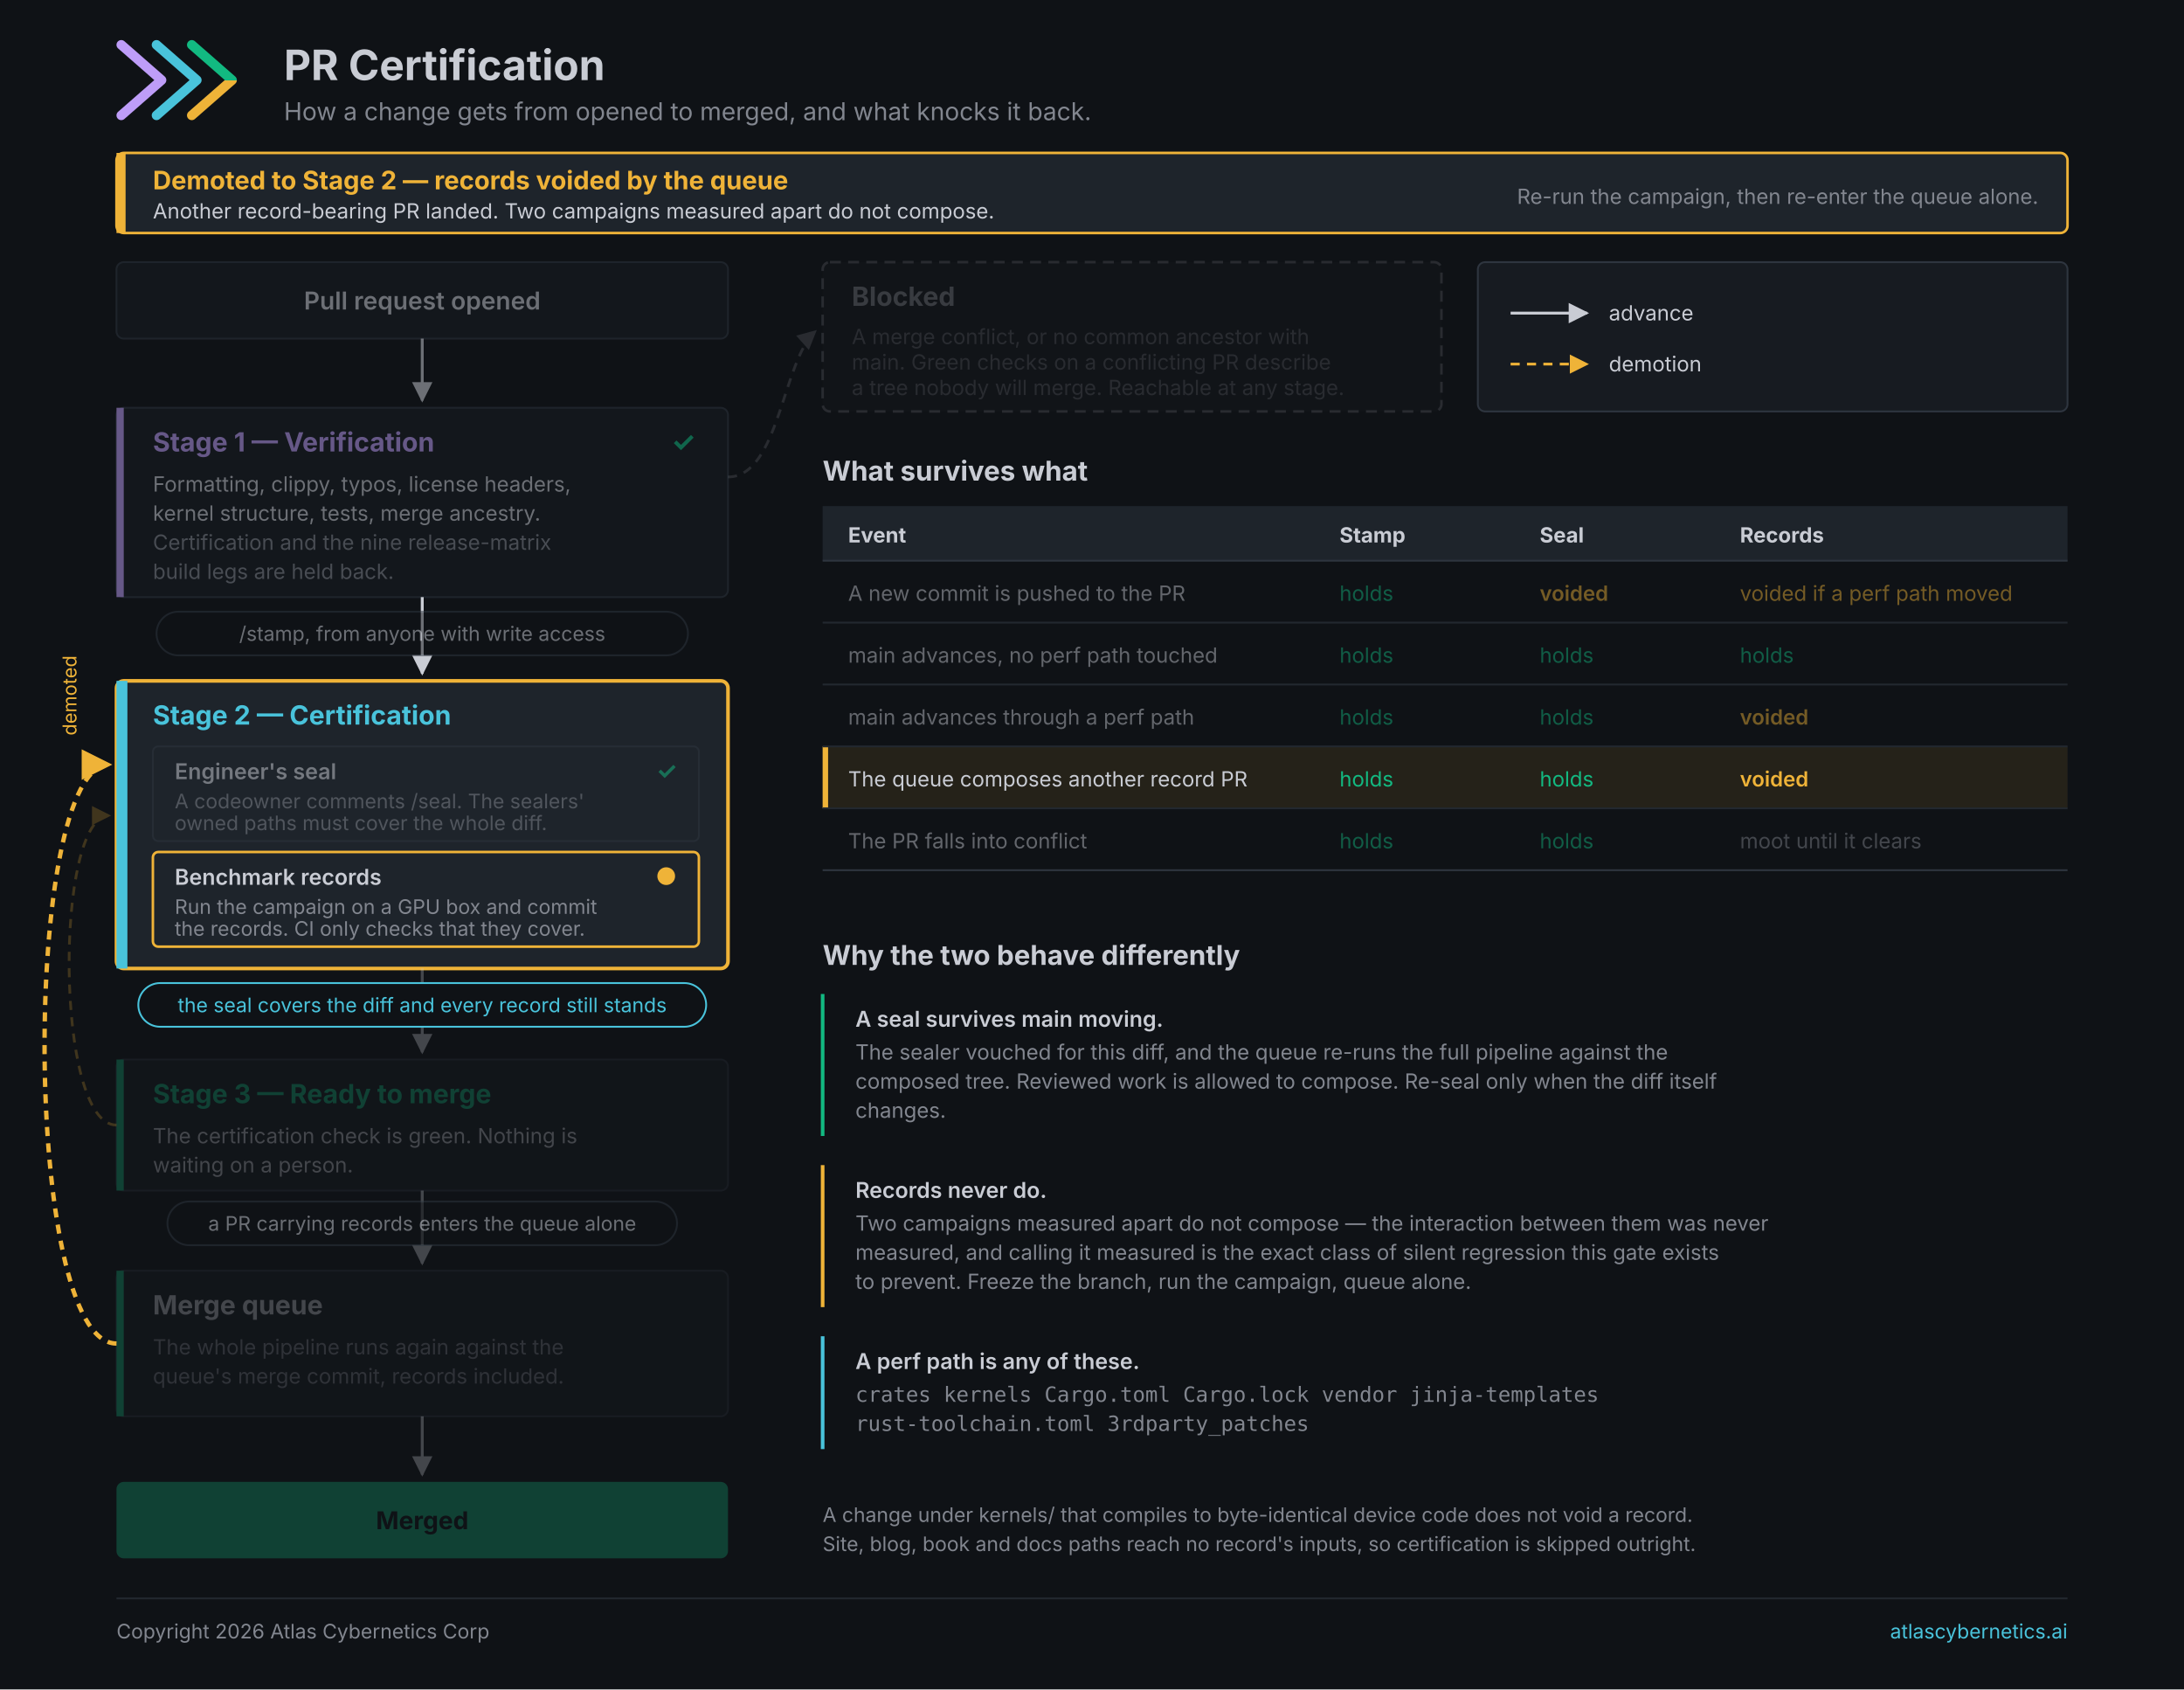
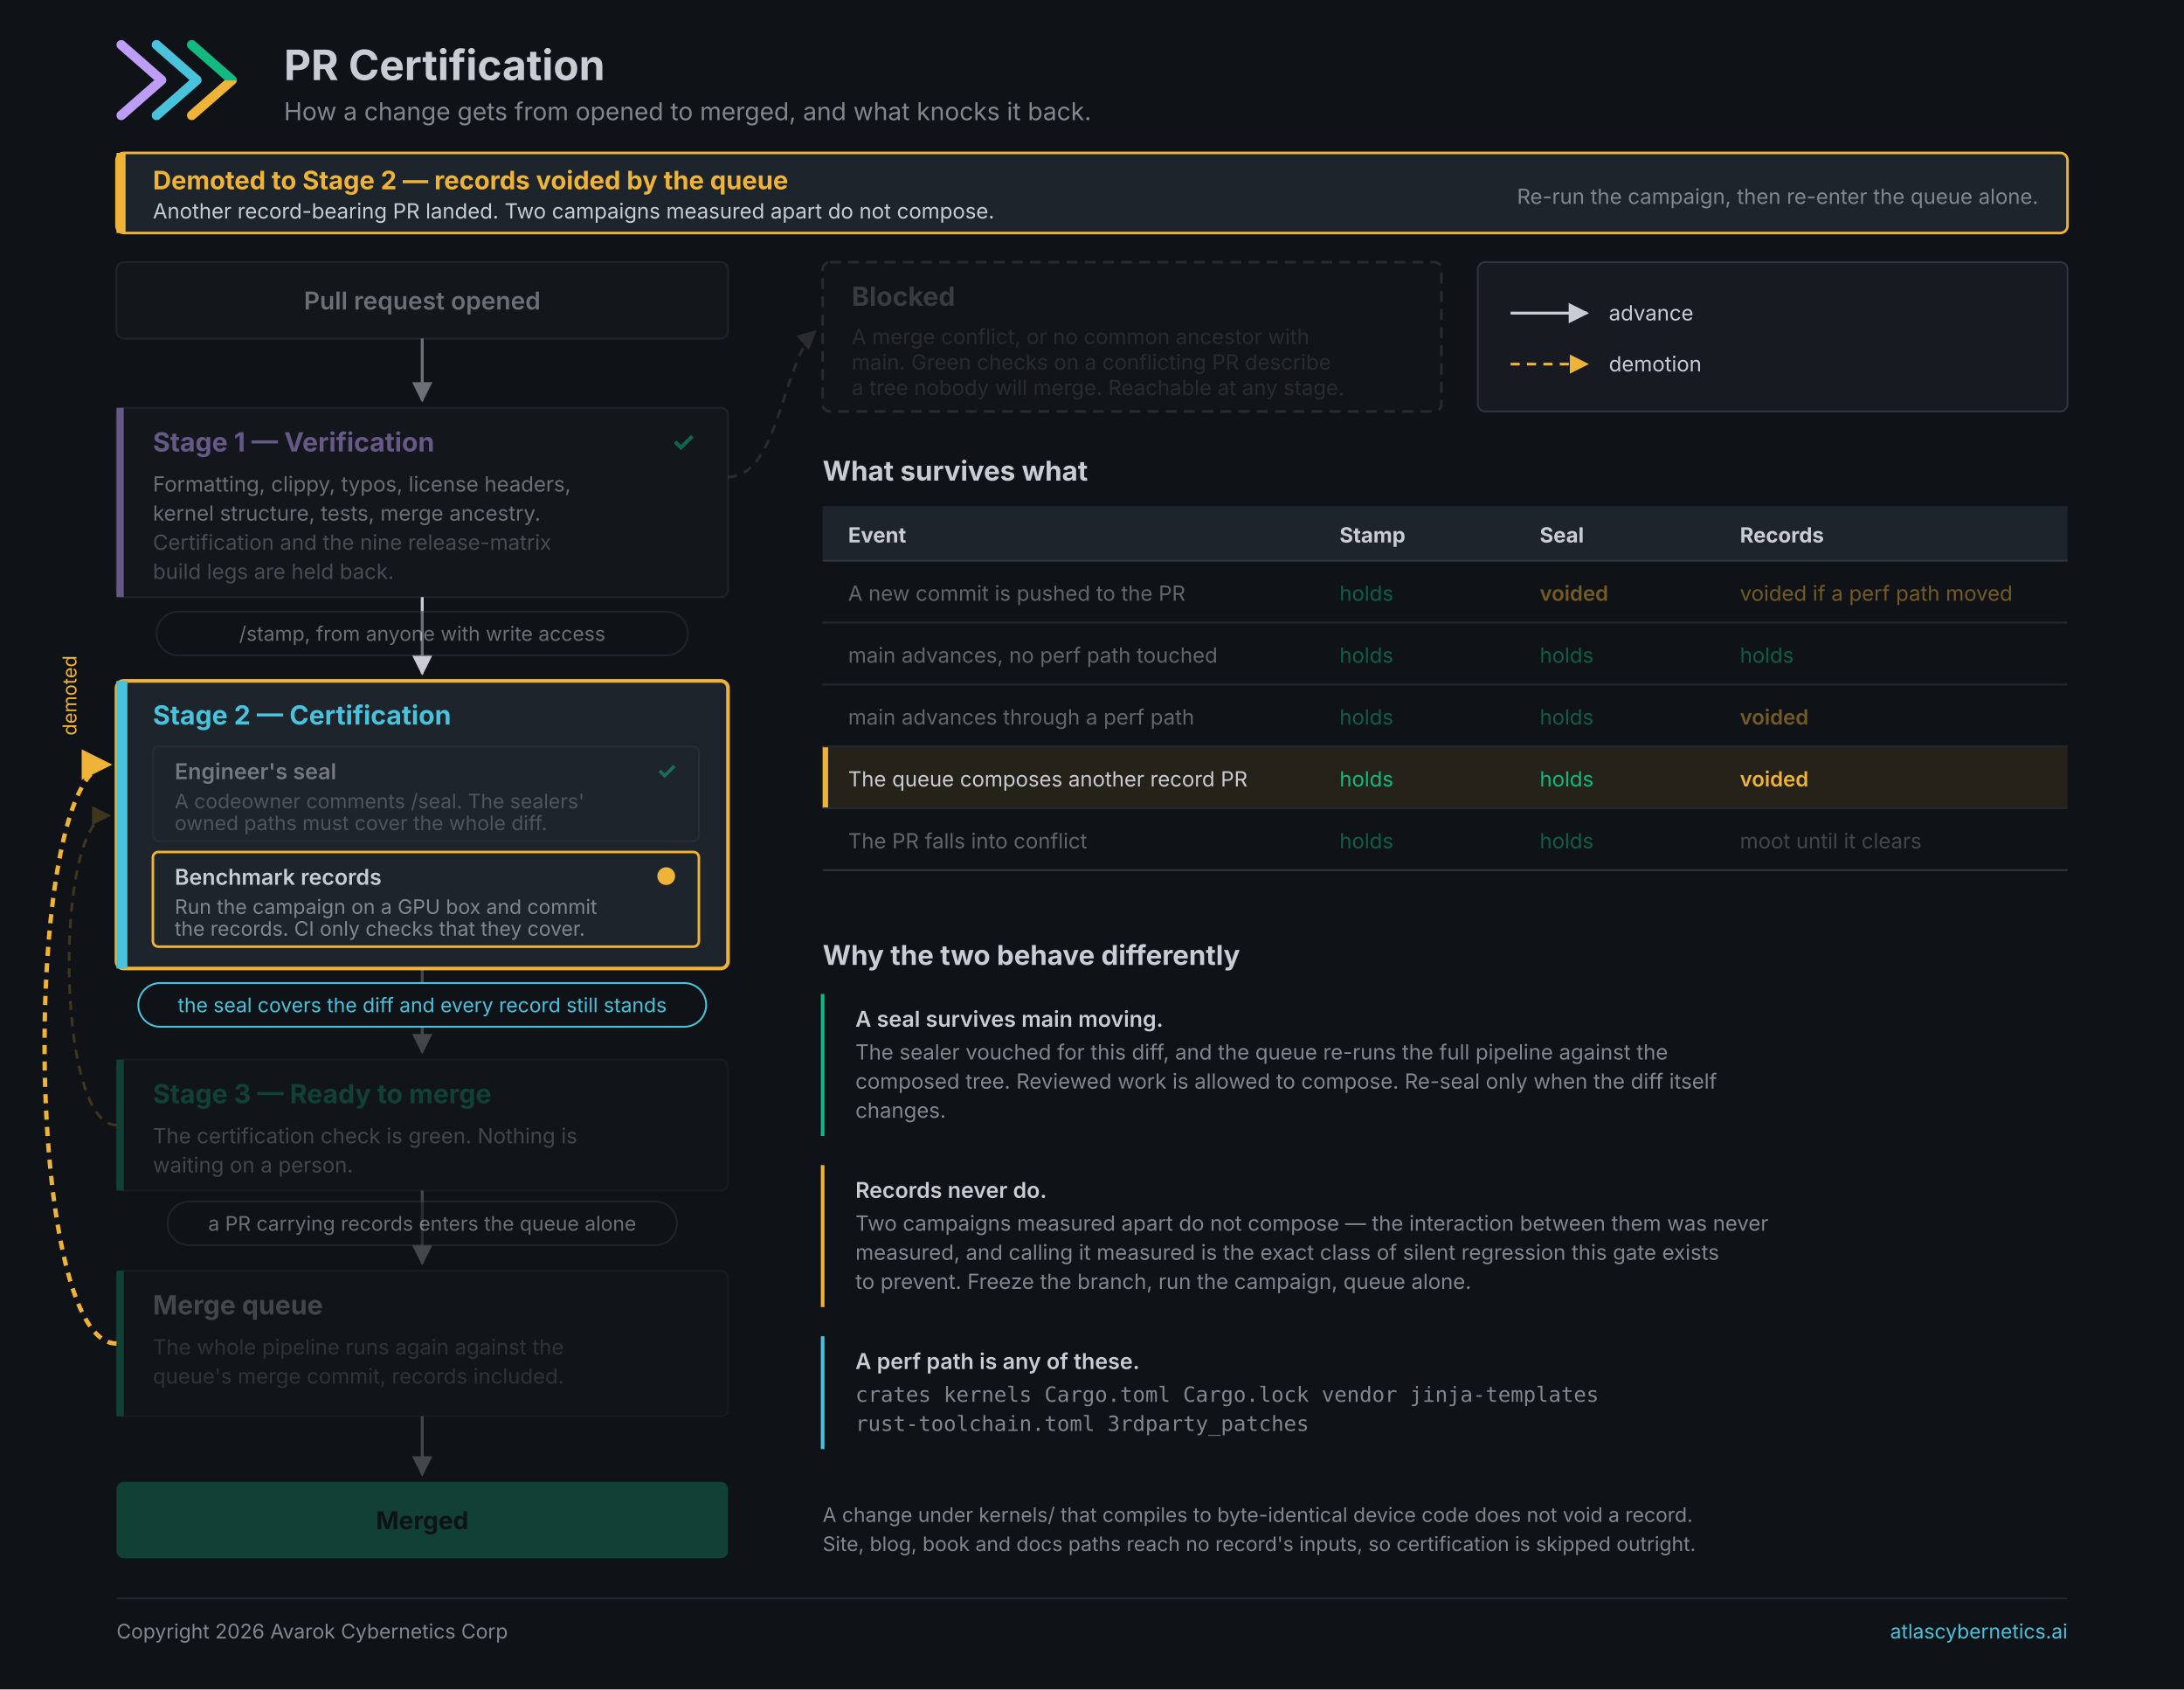
- <svg xmlns="http://www.w3.org/2000/svg" xmlns:xlink="http://www.w3.org/1999/xlink" viewBox="0 0 1200 928" width="1200" height="928" font-family="Inter, ui-sans-serif, system-ui, Segoe UI, Helvetica, Arial, sans-serif" role="img" aria-label="Atlas PR Certification — Demoted to Stage 2 — records voided by the queue">
+ <svg xmlns="http://www.w3.org/2000/svg" xmlns:xlink="http://www.w3.org/1999/xlink" viewBox="0 0 1200 928" width="1200" height="928" font-family="Inter, ui-sans-serif, system-ui, Segoe UI, Helvetica, Arial, sans-serif" role="img" aria-label="Avarok PR Certification — Demoted to Stage 2 — records voided by the queue">
  <defs>
-     <linearGradient id="atlasGoldCut" x1="0" y1="0" x2="0" y2="1">
+     <linearGradient id="avarokGoldCut" x1="0" y1="0" x2="0" y2="1">
      <stop offset="0.5" stop-color="#12B981" />
      <stop offset="0.5" stop-color="#EFB338" />
    </linearGradient>
    <marker id="tipInk" viewBox="0 0 10 10" refX="9" refY="5" markerWidth="7" markerHeight="7" orient="auto-start-reverse">
      <path d="M 0 0 L 10 5 L 0 10 z" fill="#C9CCD4" />
    </marker>
    <marker id="tipGold" viewBox="0 0 10 10" refX="9" refY="5" markerWidth="7" markerHeight="7" orient="auto-start-reverse">
      <path d="M 0 0 L 10 5 L 0 10 z" fill="#EFB338" />
    </marker>
    <marker id="tipMuted" viewBox="0 0 10 10" refX="9" refY="5" markerWidth="7" markerHeight="7" orient="auto-start-reverse">
      <path d="M 0 0 L 10 5 L 0 10 z" fill="#82868F" />
    </marker>
    <marker id="tipAccent" viewBox="0 0 10 10" refX="9" refY="5" markerWidth="7" markerHeight="7" orient="auto-start-reverse">
      <path d="M 0 0 L 10 5 L 0 10 z" fill="#EFB338" />
    </marker>
  </defs>
  <rect width="1200" height="928" fill="#0F1216" />
  <g transform="translate(64 22) scale(0.06918)">
    <g fill="none" stroke-width="76" stroke-linecap="round" stroke-linejoin="round">
      <path d="M38 38L358 318L38 598" stroke="#BE9DF8" />
      <path d="M318 38L638 318L318 598" stroke="#49C3DB" />
-       <path d="M598 38L918 318L598 598" stroke="url(#atlasGoldCut)" />
+       <path d="M598 38L918 318L598 598" stroke="url(#avarokGoldCut)" />
    </g>
  </g>
  <text x="156" y="44" font-size="23" fill="#C9CCD4" font-weight="650">PR Certification</text>
  <text x="156" y="66" font-size="13.5" fill="#82868F">How a change gets from opened to merged, and what knocks it back.</text>
  <rect x="64" y="84" width="1072" height="44" rx="4" fill="#1E242B" stroke="#EFB338" stroke-width="1.4" />
  <rect x="64" y="84" width="5" height="44" fill="#EFB338" />
  <text x="84" y="104" font-size="14" fill="#EFB338" font-weight="650">Demoted to Stage 2 — records voided by the queue</text>
  <text x="84" y="120" font-size="11.5" fill="#C9CCD4">Another record-bearing PR landed. Two campaigns measured apart do not compose.</text>
  <text x="1120" y="112" font-size="11.5" fill="#82868F" text-anchor="end">Re-run the campaign, then re-enter the queue alone.</text>
  <g opacity="0.5">
    <rect x="64" y="144" width="336" height="42" rx="4" fill="#171B21" stroke="#2E353F" stroke-width="1" />
    <text x="232" y="170" font-size="13.5" fill="#C9CCD4" font-weight="600" text-anchor="middle">Pull request opened</text>
  </g>
  <path d="M 232 186 L 232 220" stroke="#C9CCD4" stroke-width="1.6" fill="none" marker-end="url(#tipInk)" opacity="0.5" />
  <g opacity="0.5">
    <rect x="64" y="224" width="336" height="104" rx="4" fill="#171B21" stroke="#2E353F" stroke-width="1.0" />
    <rect x="64" y="224" width="4" height="104" fill="#BE9DF8" />
    <text x="84" y="248" font-size="14.5" fill="#BE9DF8" font-weight="650">Stage 1 — Verification</text>
    <text x="84" y="270" font-size="11.5" fill="#C9CCD4">Formatting, clippy, typos, license headers,</text>
    <text x="84" y="286" font-size="11.5" fill="#C9CCD4">kernel structure, tests, merge ancestry.</text>
    <text x="84" y="302" font-size="11.5" fill="#82868F">Certification and the nine release-matrix</text>
    <text x="84" y="318" font-size="11.5" fill="#82868F">build legs are held back.</text>
    <text x="382" y="248" font-size="15" fill="#12B981" font-weight="650" text-anchor="end">✓</text>
  </g>
  <path d="M 232 328 L 232 370" stroke="#C9CCD4" stroke-width="1.6" fill="none" marker-end="url(#tipInk)" opacity="1" />
  <g opacity="0.5">
    <rect x="86.0" y="336" width="292" height="24" rx="12" fill="#0F1216" stroke="#2E353F" stroke-width="1" />
    <text x="232" y="352" font-size="11" fill="#C9CCD4" text-anchor="middle">/stamp, from anyone with write access</text>
  </g>
  <g opacity="1">
    <rect x="64" y="374" width="336" height="158" rx="4" fill="#1E242B" stroke="#EFB338" stroke-width="2.0" />
    <rect x="64" y="374" width="6" height="158" fill="#49C3DB" />
    <text x="84" y="398" font-size="14.5" fill="#49C3DB" font-weight="650">Stage 2 — Certification</text>
  </g>
  <g opacity="0.5">
    <rect x="84" y="410" width="300" height="52" rx="3" fill="#1E242B" stroke="#2E353F" stroke-width="1" />
    <text x="96" y="428" font-size="12" fill="#C9CCD4" font-weight="600">Engineer's seal</text>
    <text x="96" y="444" font-size="11" fill="#82868F">A codeowner comments /seal. The sealers'</text>
    <text x="96" y="456" font-size="11" fill="#82868F">owned paths must cover the whole diff.</text>
    <text x="372" y="428" font-size="13" fill="#12B981" font-weight="650" text-anchor="end">✓</text>
  </g>
  <g opacity="1">
    <rect x="84" y="468" width="300" height="52" rx="3" fill="#1E242B" stroke="#EFB338" stroke-width="1.4" />
    <text x="96" y="486" font-size="12" fill="#C9CCD4" font-weight="600">Benchmark records</text>
    <text x="96" y="502" font-size="11" fill="#82868F">Run the campaign on a GPU box and commit</text>
    <text x="96" y="514" font-size="11" fill="#82868F">the records. CI only checks that they cover.</text>
    <text x="372" y="486" font-size="13" fill="#EFB338" font-weight="650" text-anchor="end">●</text>
  </g>
  <path d="M 232 532 L 232 578" stroke="#C9CCD4" stroke-width="1.6" fill="none" marker-end="url(#tipInk)" opacity="0.28" />
  <g opacity="1">
    <rect x="76.0" y="540" width="312" height="24" rx="12" fill="#0F1216" stroke="#49C3DB" stroke-width="1" />
    <text x="232" y="556" font-size="11" fill="#49C3DB" text-anchor="middle">the seal covers the diff and every record still stands</text>
  </g>
  <g opacity="0.28">
    <rect x="64" y="582" width="336" height="72" rx="4" fill="#171B21" stroke="#2E353F" stroke-width="1.0" />
    <rect x="64" y="582" width="4" height="72" fill="#12B981" />
    <text x="84" y="606" font-size="14.5" fill="#12B981" font-weight="650">Stage 3 — Ready to merge</text>
    <text x="84" y="628" font-size="11.5" fill="#C9CCD4">The certification check is green. Nothing is</text>
    <text x="84" y="644" font-size="11.5" fill="#C9CCD4">waiting on a person.</text>
  </g>
  <path d="M 232 654 L 232 694" stroke="#C9CCD4" stroke-width="1.6" fill="none" marker-end="url(#tipInk)" opacity="0.28" />
  <g opacity="0.5">
    <rect x="92.0" y="660" width="280" height="24" rx="12" fill="#0F1216" stroke="#2E353F" stroke-width="1" />
    <text x="232" y="676" font-size="11" fill="#C9CCD4" text-anchor="middle">a PR carrying records enters the queue alone</text>
  </g>
  <g opacity="0.28">
    <rect x="64" y="698" width="336" height="80" rx="4" fill="#171B21" stroke="#2E353F" stroke-width="1.0" />
    <rect x="64" y="698" width="4" height="80" fill="#12B981" />
    <text x="84" y="722" font-size="14.5" fill="#C9CCD4" font-weight="650">Merge queue</text>
    <text x="84" y="744" font-size="11.5" fill="#82868F">The whole pipeline runs again against the</text>
    <text x="84" y="760" font-size="11.5" fill="#82868F">queue's merge commit, records included.</text>
  </g>
  <path d="M 232 778 L 232 810" stroke="#C9CCD4" stroke-width="1.6" fill="none" marker-end="url(#tipInk)" opacity="0.28" />
  <g opacity="0.28">
    <rect x="64" y="814" width="336" height="42" rx="4" fill="#12B981" />
    <text x="232" y="840" font-size="13.5" fill="#0F1216" font-weight="650" text-anchor="middle">Merged</text>
  </g>
  <path d="M 64 618 C 30 618, 30 448, 60 448" stroke="#EFB338" stroke-width="1.5" fill="none" marker-end="url(#tipGold)" opacity="0.22" stroke-dasharray="5 4" />
  <path d="M 64 738 C 12 738, 12 420, 60 420" stroke="#EFB338" stroke-width="2.4" fill="none" marker-end="url(#tipGold)" opacity="1" stroke-dasharray="5 4" />
  <text x="42" y="404" font-size="10.5" fill="#EFB338" opacity="1" transform="rotate(-90 42 404)">demoted</text>
  <path d="M 400 262 C 428 262, 430 198, 448 182" stroke="#82868F" stroke-width="1.5" fill="none" marker-end="url(#tipMuted)" opacity="0.22" stroke-dasharray="5 4" />
  <g opacity="0.22">
    <rect x="452" y="144" width="340" height="82" rx="4" fill="#171B21" stroke="#82868F" stroke-width="1.4" stroke-dasharray="6 4" />
    <text x="468" y="168" font-size="14.5" fill="#C9CCD4" font-weight="650">Blocked</text>
    <text x="468" y="189" font-size="11.5" fill="#82868F">A merge conflict, or no common ancestor with</text>
    <text x="468" y="203" font-size="11.5" fill="#82868F">main. Green checks on a conflicting PR describe</text>
    <text x="468" y="217" font-size="11.5" fill="#82868F">a tree nobody will merge. Reachable at any stage.</text>
  </g>
  <rect x="812" y="144" width="324" height="82" rx="4" fill="#171B21" stroke="#2E353F" stroke-width="1" />
  <path d="M 830 172 L 872 172" stroke="#C9CCD4" stroke-width="1.6" fill="none" marker-end="url(#tipInk)" opacity="1" />
  <text x="884" y="176" font-size="11.5" fill="#C9CCD4">advance</text>
  <path d="M 830 200 L 872 200" stroke="#EFB338" stroke-width="1.5" fill="none" marker-end="url(#tipGold)" opacity="1" stroke-dasharray="5 4" />
  <text x="884" y="204" font-size="11.5" fill="#C9CCD4">demotion</text>
  <text x="452" y="264" font-size="15" fill="#C9CCD4" font-weight="650">What survives what</text>
  <rect x="452" y="278" width="684" height="30" fill="#1E242B" />
  <rect x="452" y="410" width="684" height="34" fill="#EFB338" opacity="0.10" />
  <rect x="452" y="410" width="3" height="34" fill="#EFB338" />
  <text x="466" y="298" font-size="11.5" fill="#C9CCD4" font-weight="650">Event</text>
  <text x="736" y="298" font-size="11.5" fill="#C9CCD4" font-weight="650">Stamp</text>
  <text x="846" y="298" font-size="11.5" fill="#C9CCD4" font-weight="650">Seal</text>
  <text x="956" y="298" font-size="11.5" fill="#C9CCD4" font-weight="650">Records</text>
  <g opacity="0.45">
    <text x="466" y="330" font-size="11.5" fill="#C9CCD4">A new commit is pushed to the PR</text>
    <text x="736" y="330" font-size="11.5" fill="#12B981">holds</text>
    <text x="846" y="330" font-size="11.5" fill="#EFB338" font-weight="600">voided</text>
    <text x="956" y="330" font-size="11.5" fill="#EFB338">voided if a perf path moved</text>
  </g>
  <g opacity="0.45">
    <text x="466" y="364" font-size="11.5" fill="#C9CCD4">main advances, no perf path touched</text>
    <text x="736" y="364" font-size="11.5" fill="#12B981">holds</text>
    <text x="846" y="364" font-size="11.5" fill="#12B981">holds</text>
    <text x="956" y="364" font-size="11.5" fill="#12B981">holds</text>
  </g>
  <g opacity="0.45">
    <text x="466" y="398" font-size="11.5" fill="#C9CCD4">main advances through a perf path</text>
    <text x="736" y="398" font-size="11.5" fill="#12B981">holds</text>
    <text x="846" y="398" font-size="11.5" fill="#12B981">holds</text>
    <text x="956" y="398" font-size="11.5" fill="#EFB338" font-weight="600">voided</text>
  </g>
  <g opacity="1">
    <text x="466" y="432" font-size="11.5" fill="#C9CCD4">The queue composes another record PR</text>
    <text x="736" y="432" font-size="11.5" fill="#12B981">holds</text>
    <text x="846" y="432" font-size="11.5" fill="#12B981">holds</text>
    <text x="956" y="432" font-size="11.5" fill="#EFB338" font-weight="600">voided</text>
  </g>
  <g opacity="0.45">
    <text x="466" y="466" font-size="11.5" fill="#C9CCD4">The PR falls into conflict</text>
    <text x="736" y="466" font-size="11.5" fill="#12B981">holds</text>
    <text x="846" y="466" font-size="11.5" fill="#12B981">holds</text>
    <text x="956" y="466" font-size="11.5" fill="#82868F">moot until it clears</text>
  </g>
  <line x1="452" y1="308" x2="1136" y2="308" stroke="#2E353F" />
  <line x1="452" y1="342" x2="1136" y2="342" stroke="#22282F" />
  <line x1="452" y1="376" x2="1136" y2="376" stroke="#22282F" />
  <line x1="452" y1="410" x2="1136" y2="410" stroke="#22282F" />
  <line x1="452" y1="444" x2="1136" y2="444" stroke="#22282F" />
  <line x1="452" y1="478" x2="1136" y2="478" stroke="#2E353F" />
  <text x="452" y="530" font-size="15" fill="#C9CCD4" font-weight="650">Why the two behave differently</text>
  <line x1="452" y1="546" x2="452" y2="624" stroke="#12B981" stroke-width="2" />
  <text x="470" y="564" font-size="12" fill="#C9CCD4" font-weight="600">A seal survives main moving.</text>
  <text x="470" y="582" font-size="11.5" fill="#82868F">The sealer vouched for this diff, and the queue re-runs the full pipeline against the</text>
  <text x="470" y="598" font-size="11.5" fill="#82868F">composed tree. Reviewed work is allowed to compose. Re-seal only when the diff itself</text>
  <text x="470" y="614" font-size="11.5" fill="#82868F">changes.</text>
  <line x1="452" y1="640" x2="452" y2="718" stroke="#EFB338" stroke-width="2" />
  <text x="470" y="658" font-size="12" fill="#C9CCD4" font-weight="600">Records never do.</text>
  <text x="470" y="676" font-size="11.5" fill="#82868F">Two campaigns measured apart do not compose — the interaction between them was never</text>
  <text x="470" y="692" font-size="11.5" fill="#82868F">measured, and calling it measured is the exact class of silent regression this gate exists</text>
  <text x="470" y="708" font-size="11.5" fill="#82868F">to prevent. Freeze the branch, run the campaign, queue alone.</text>
  <line x1="452" y1="734" x2="452" y2="796" stroke="#49C3DB" stroke-width="2" />
  <text x="470" y="752" font-size="12" fill="#C9CCD4" font-weight="600">A perf path is any of these.</text>
  <text x="470" y="770" font-size="11.5" fill="#82868F" font-family="ui-mono, ui-monospace, SFMono-Regular, Menlo, monospace">crates  kernels  Cargo.toml  Cargo.lock  vendor  jinja-templates</text>
  <text x="470" y="786" font-size="11.5" fill="#82868F" font-family="ui-mono, ui-monospace, SFMono-Regular, Menlo, monospace">rust-toolchain.toml  3rdparty_patches</text>
  <text x="452" y="836" font-size="11" fill="#82868F">A change under kernels/ that compiles to byte-identical device code does not void a record.</text>
  <text x="452" y="852" font-size="11" fill="#82868F">Site, blog, book and docs paths reach no record's inputs, so certification is skipped outright.</text>
  <line x1="64" y1="878" x2="1136" y2="878" stroke="#22282F" />
-   <text x="64" y="900" font-size="11" fill="#82868F">Copyright 2026 Atlas Cybernetics Corp</text>
+   <text x="64" y="900" font-size="11" fill="#82868F">Copyright 2026 Avarok Cybernetics Corp</text>
  <a href="https://atlascybernetics.ai" xlink:href="https://atlascybernetics.ai" target="_blank" rel="noopener">
    <text x="1136" y="900" font-size="11" fill="#49C3DB" text-anchor="end">atlascybernetics.ai</text>
  </a>
</svg>
